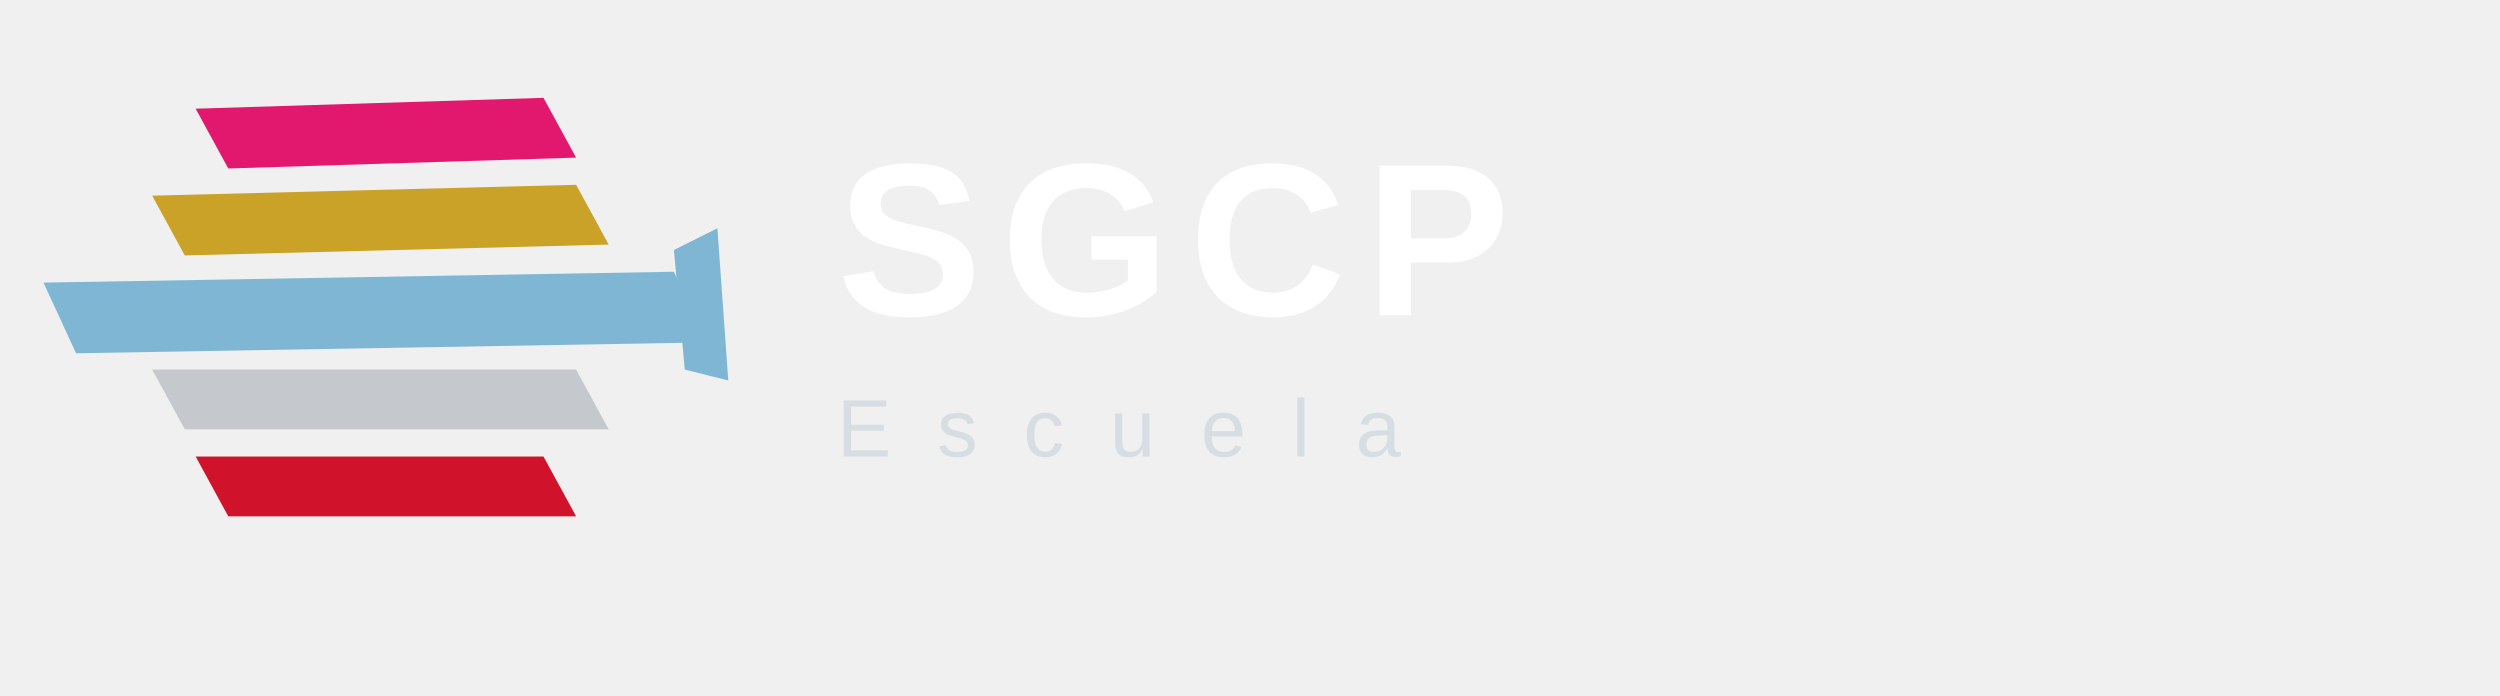
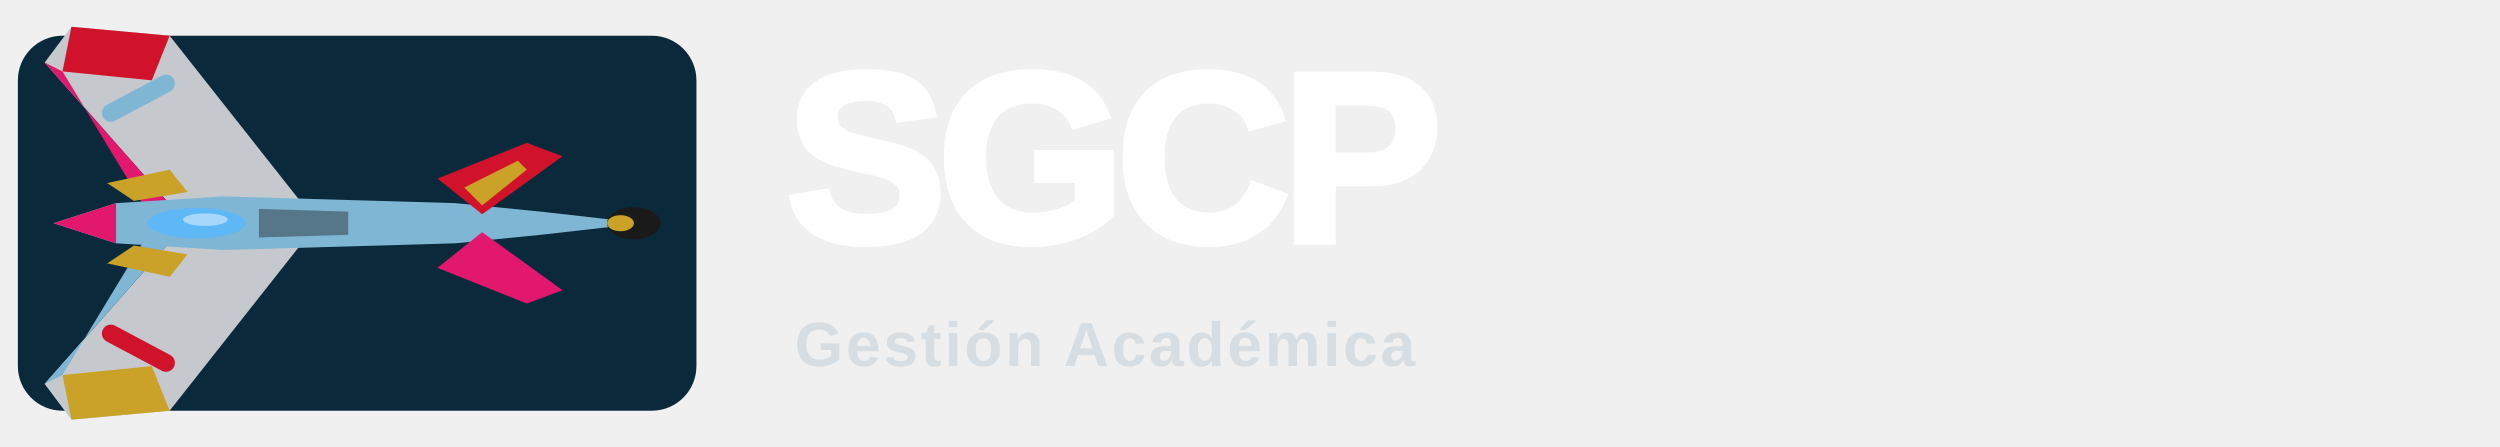
- <svg xmlns="http://www.w3.org/2000/svg" viewBox="0 0 460 128" role="img" aria-labelledby="sgcpLightTitle">
-   <g transform="translate(6 18)">
-     <polygon fill="#e2186e" points="30,2 94,0 100,11 36,13" />
-     <polygon fill="#c9a227" points="22,18 100,16 106,27 28,29" />
-     <polygon fill="#7eb6d4" points="2,34 118,32 124,45 8,47" />
-     <polygon fill="#c5c9ce" points="22,50 100,50 106,61 28,61" />
-     <polygon fill="#d0122a" points="30,66 94,66 100,77 36,77" />
-     <polygon fill="#7eb6d4" points="118,28 126,24 128,52 120,50" />
-   </g>
-   <text x="154" y="58" fill="#ffffff" font-family="Manrope, Arial, Helvetica, sans-serif" font-size="40" font-weight="800" letter-spacing="3.5">SGCP</text>
-   <text x="154" y="84" fill="#d7dee3" font-family="Manrope, Arial, Helvetica, sans-serif" font-size="15" font-weight="500" letter-spacing="8.4">Escuela</text>
+ <svg xmlns="http://www.w3.org/2000/svg" viewBox="0 0 560 100" role="img" aria-labelledby="sgcpLightTitle">
+   <rect x="4" y="8" width="152" height="84" rx="10" fill="#0a2a3c" />
+   <path fill="#c5c9ce" d="M52 48 L68 46 L38 8 L16 6 L10 14 L40 48 Z" />
+   <path fill="#d0122a" d="M16 6 L38 8 L34 18 L14 16 Z" />
+   <path fill="#e2186e" d="M10 14 L40 48 L34 49 L14 16 Z" />
+   <rect x="22" y="20" width="18" height="4" rx="2" fill="#7eb6d4" transform="rotate(-28 31 22)" />
+   <path fill="#c5c9ce" d="M52 52 L68 54 L38 92 L16 94 L10 86 L40 52 Z" />
+   <path fill="#c9a227" d="M16 94 L38 92 L34 82 L14 84 Z" />
+   <path fill="#7eb6d4" d="M10 86 L40 52 L34 51 L14 84 Z" />
+   <rect x="22" y="76" width="18" height="4" rx="2" fill="#d0122a" transform="rotate(28 31 78)" />
+   <path fill="#7eb6d4" d="M12 50 L26 45.5 L50 44 L102 45.5 L122 47.5 L144 50 L122 52.5 L102 54.5 L50 56 L26 54.5 Z" />
+   <path fill="#e2186e" d="M12 50 L26 45.5 L26 54.5 Z" />
+   <ellipse cx="44" cy="50" rx="11" ry="3.4" fill="#5eb8f6" />
+   <ellipse cx="46" cy="49.2" rx="5" ry="1.4" fill="#ffffff" opacity="0.45" />
+   <path fill="#1a1a1a" opacity="0.4" d="M58 46.8 L78 47.4 L78 52.6 L58 53.2 Z" />
+   <ellipse cx="142" cy="50" rx="6" ry="3.6" fill="#1a1a1a" />
+   <ellipse cx="139" cy="50" rx="3" ry="1.8" fill="#c9a227" />
+   <path fill="#c9a227" d="M30 45 L42 43 L38 38 L24 41 Z" />
+   <path fill="#c9a227" d="M30 55 L42 57 L38 62 L24 59 Z" />
+   <path fill="#d0122a" d="M98 40 L118 32 L126 35 L108 48 Z" />
+   <path fill="#e2186e" d="M98 60 L118 68 L126 65 L108 52 Z" />
+   <path fill="#c9a227" d="M104 42 L116 36 L118 38 L108 46 Z" />
+   <text x="176" y="54" fill="#ffffff" font-family="Arial Black, Arial, Helvetica, sans-serif" font-size="54" font-weight="900" letter-spacing="-2" stroke="#ffffff" stroke-width="1.6" paint-order="stroke fill">SGCP</text>
+   <text x="178" y="82" fill="#d7dee3" font-family="Arial, Helvetica, sans-serif" font-size="14" font-weight="700" letter-spacing="0.6">Gestión Académica</text>
</svg>
